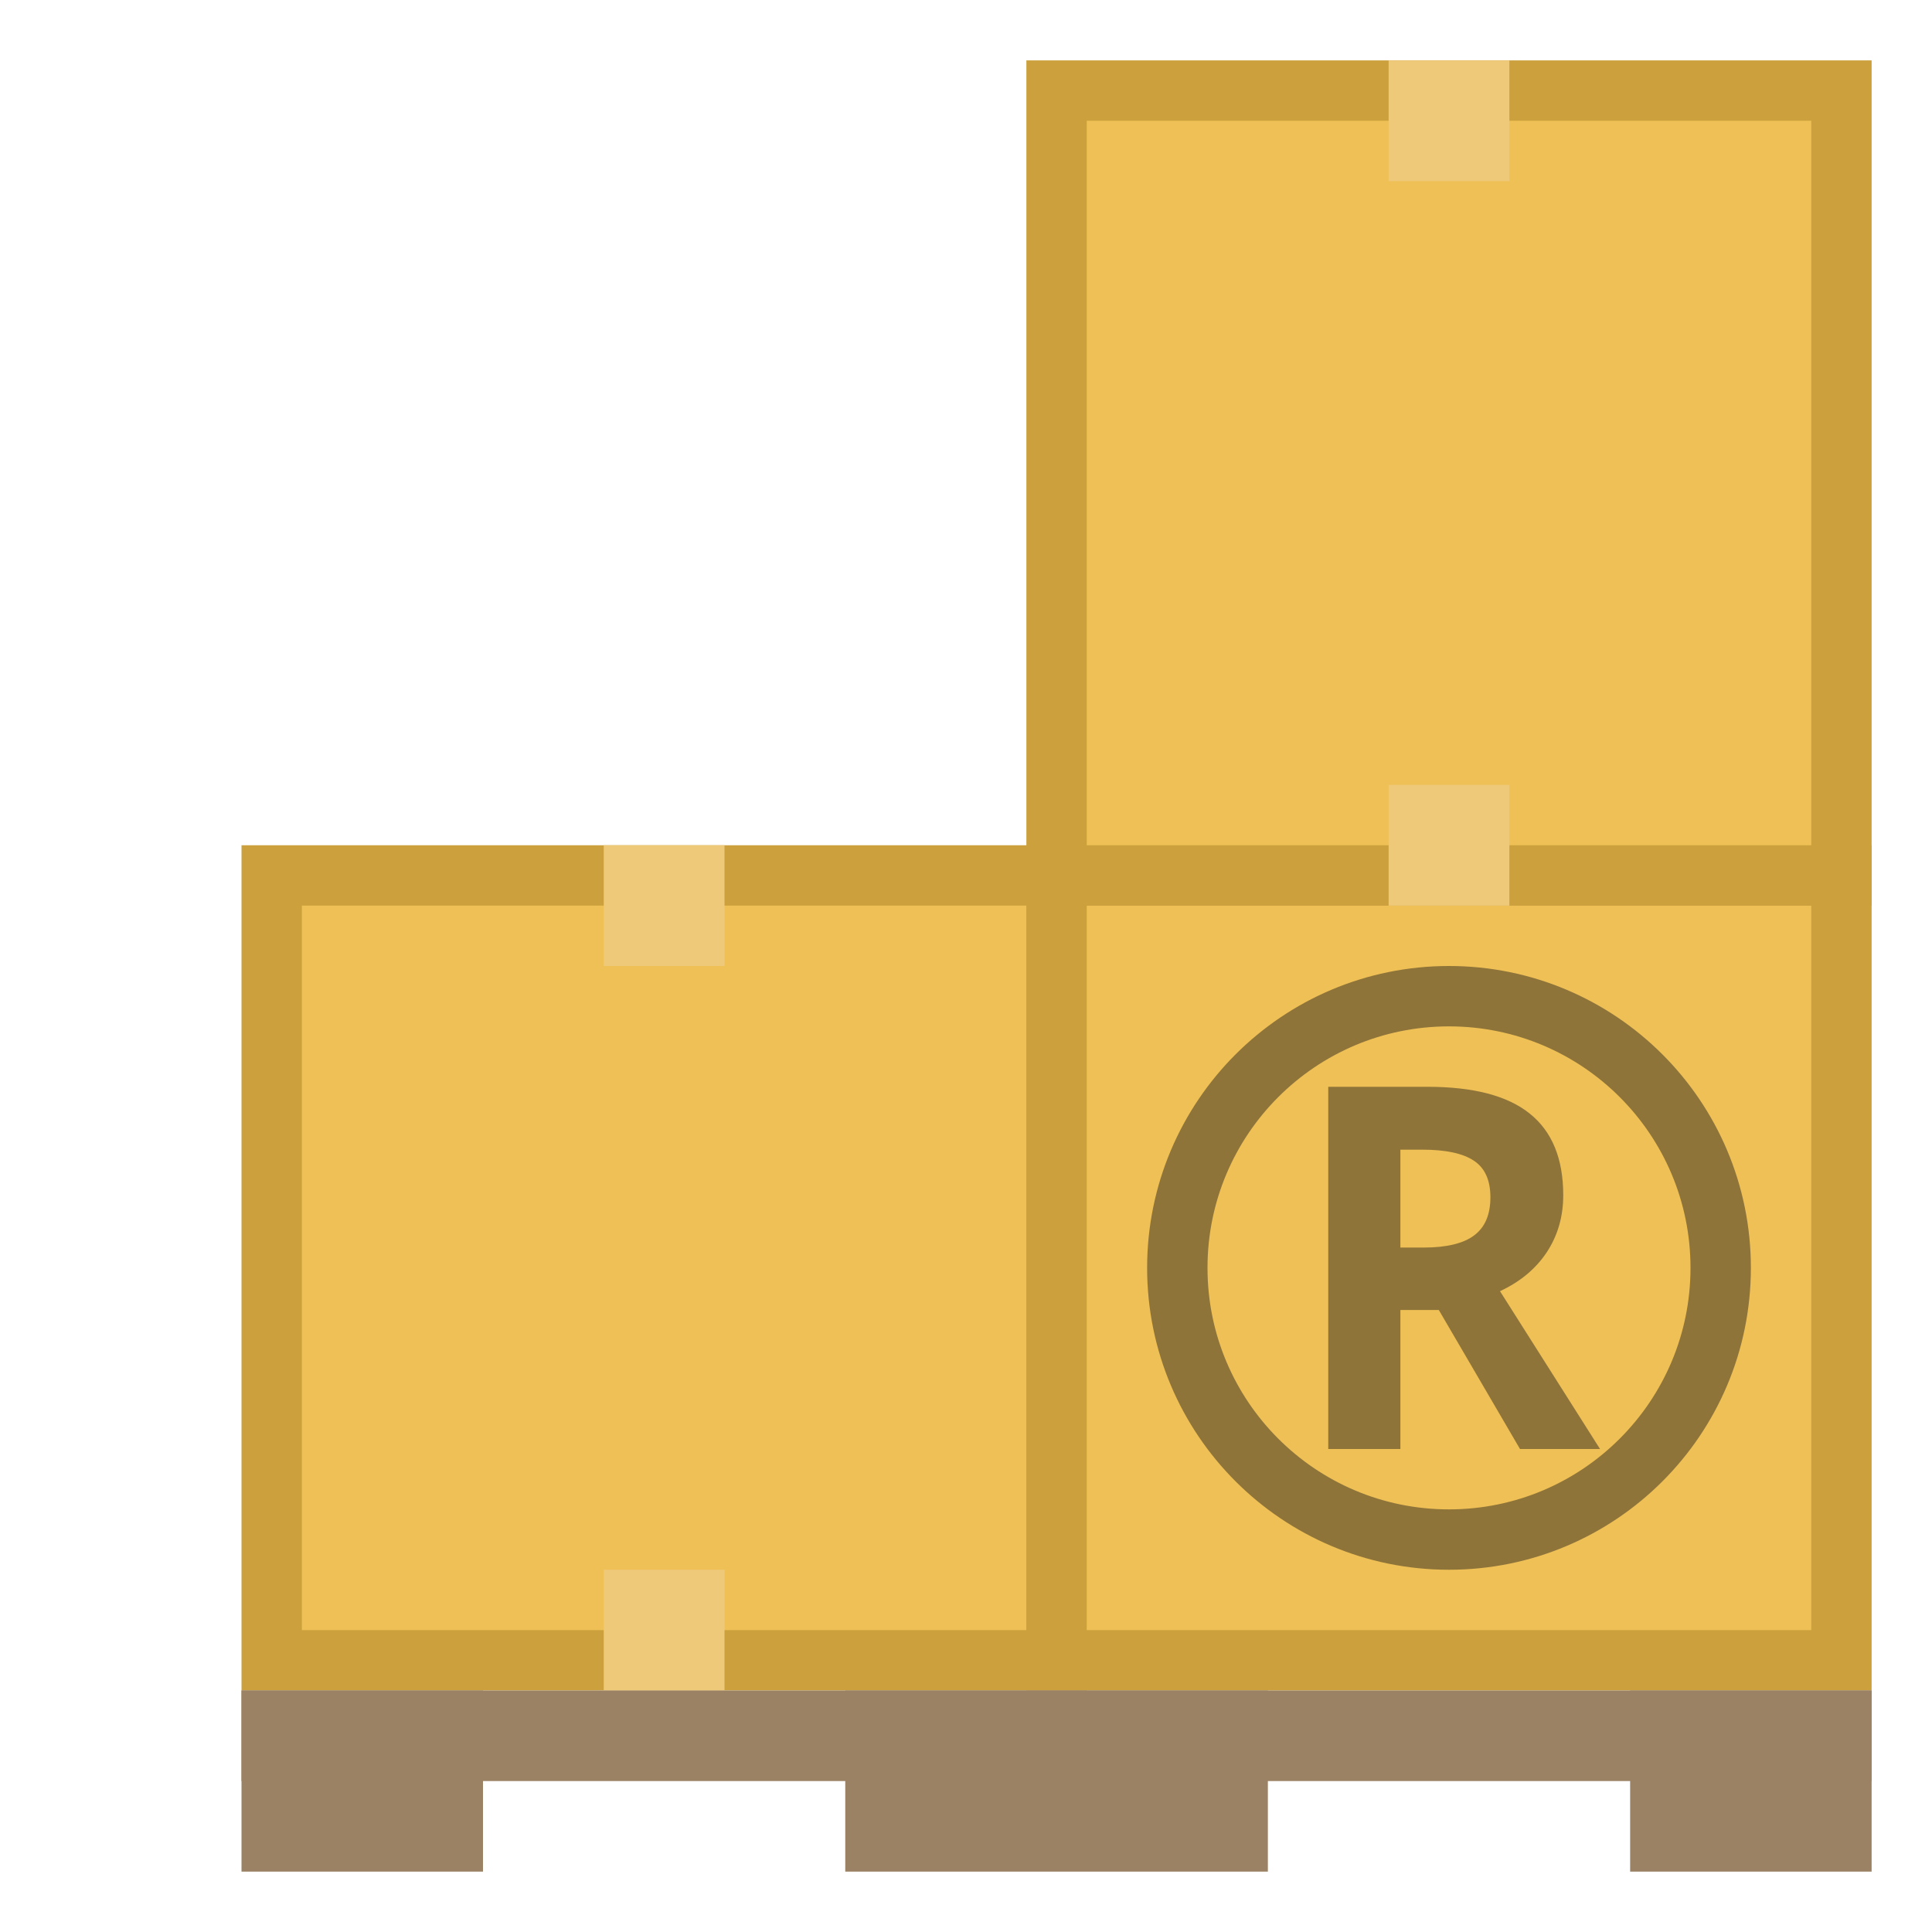
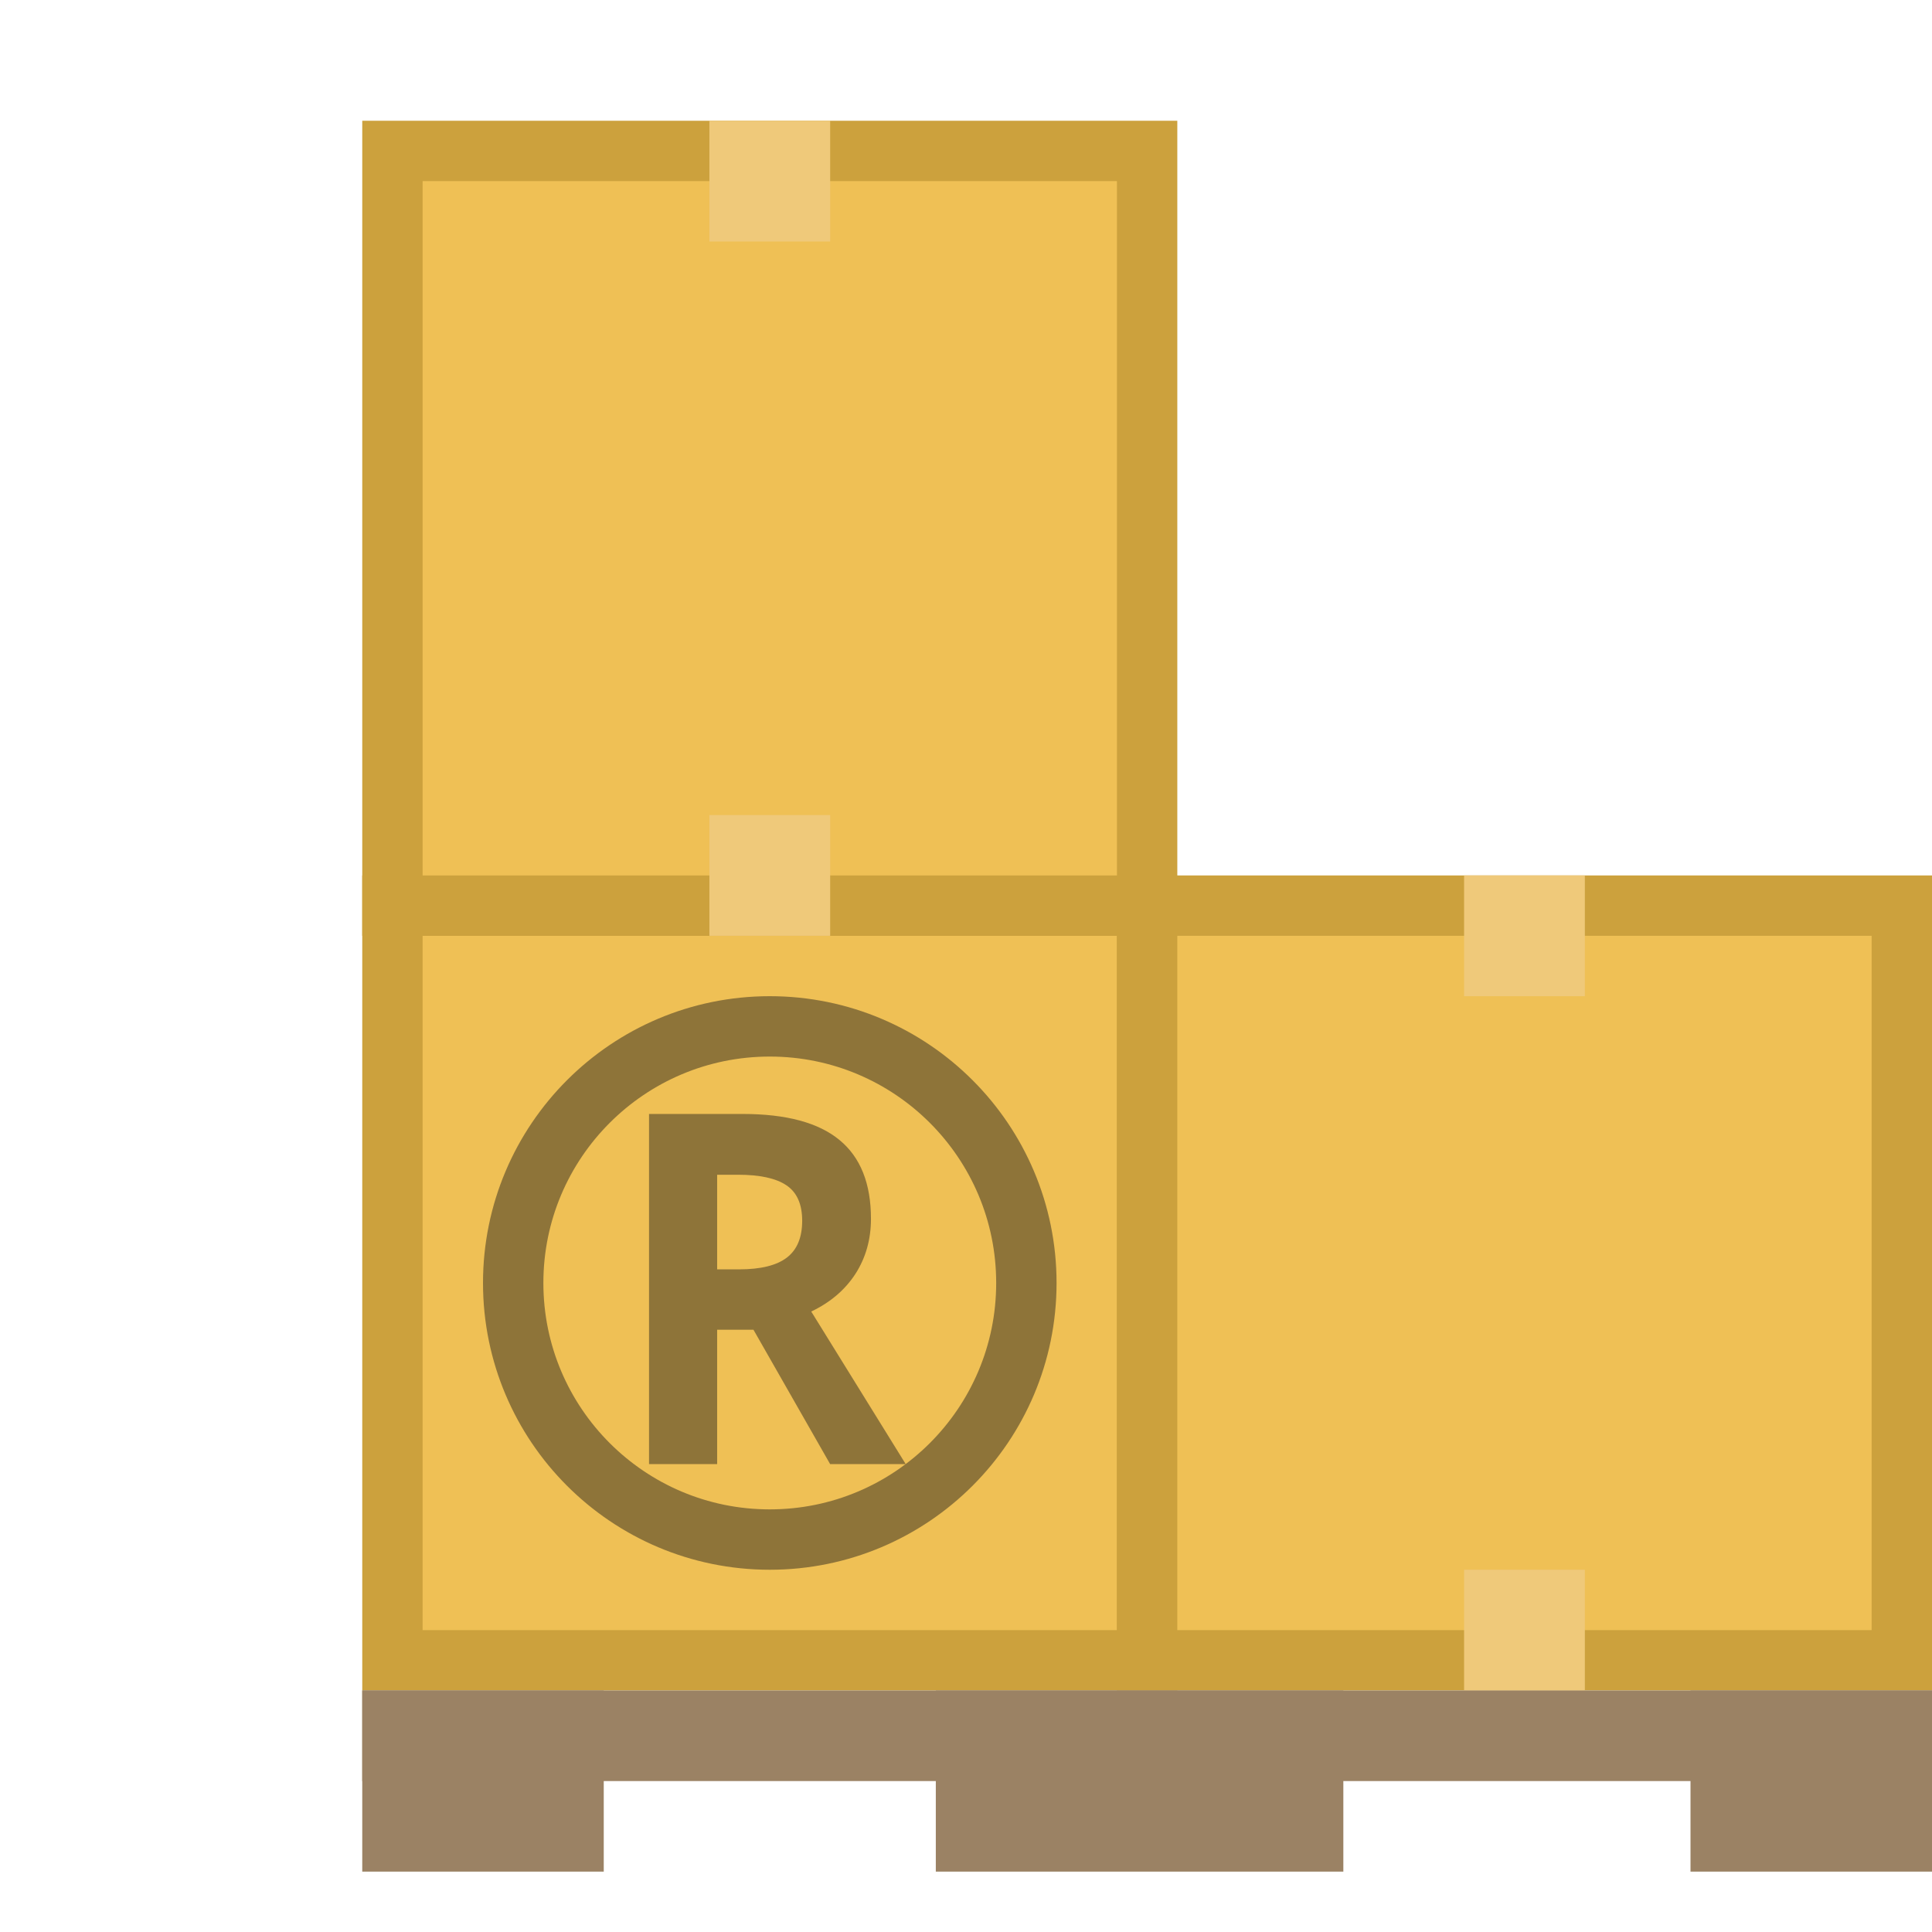
<svg xmlns="http://www.w3.org/2000/svg" width="32" height="32" version="1.1" viewBox="0 0 32 32">
  <g opacity=".8">
    <g fill="#ebb02b" stroke="#bf8a0d">
-       <rect x="4.5" y="14.5" width="13" height="13" opacity="1" />
-       <rect x="17.5" y="14.5" width="13" height="13" opacity="1" />
-       <rect x="17.5" y="1.5" width="13" height="13" opacity="1" />
+       <rect x="6.5" y="15" width="12.5" height="12.5" opacity="1" />
+       <rect x="19" y="15" width="12.5" height="12.5" opacity="1" />
+       <rect x="6.5" y="2.5" width="12.5" height="12.5" opacity="1" />
    </g>
    <g fill="#ebbb59">
-       <rect x="10" y="26" width="2" height="2" opacity="1" />
-       <rect x="10" y="14" width="2" height="2" opacity="1" />
-       <rect x="23" y="13" width="2" height="2" opacity="1" />
-       <rect x="23" y="1" width="2" height="2" opacity="1" />
+       <rect x="24.25" y="26" width="2" height="2" opacity="1" />
+       <rect x="11.75" y="13.5" width="2" height="2" opacity="1" />
+       <rect x="24.25" y="14.5" width="2" height="2" opacity="1" />
+       <rect x="11.75" y="2" width="2" height="2" opacity="1" />
    </g>
    <g fill="#82633d">
-       <rect x="4" y="28" width="27" height="1.5" opacity="1" />
-       <rect x="4" y="28" width="4" height="3" opacity="1" />
-       <rect x="14" y="28" width="7" height="3" opacity="1" />
-       <rect x="27" y="28" width="4" height="3" opacity="1" />
+       <rect x="6" y="28" width="26" height="1.5" opacity="1" />
+       <rect x="6" y="28" width="4" height="3" opacity="1" />
+       <rect x="15.5" y="28" width="6.75" height="3" opacity="1" />
+       <rect x="28" y="28" width="4" height="3" opacity="1" />
    </g>
-     <circle cx="24" cy="21" r="4.5" fill="none" opacity="1" stroke="#725108" />
-     <g transform="scale(.968909 1.03209)" fill="#725108" aria-label="R">
+     <circle cx="12.75" cy="21.25" r="4.25" fill="none" opacity="1" stroke="#725108" />
+     <g transform="matrix(.915081 0 0 .997686 -10.0278 1.05)" fill="#725108" aria-label="R">
      <path d="m23.939 20.021h0.398q0.585 0 0.863-0.195t0.278-0.612q0-0.414-0.286-0.589-0.282-0.175-0.879-0.175h-0.374zm0 1.002v2.231h-1.233v-5.813h1.694q1.185 0 1.754 0.433 0.569 0.429 0.569 1.308 0 0.513-0.282 0.915-0.282 0.398-0.799 0.624l1.71 2.533h-1.368l-1.388-2.231z" stroke-width="1.018" />
    </g>
  </g>
</svg>
